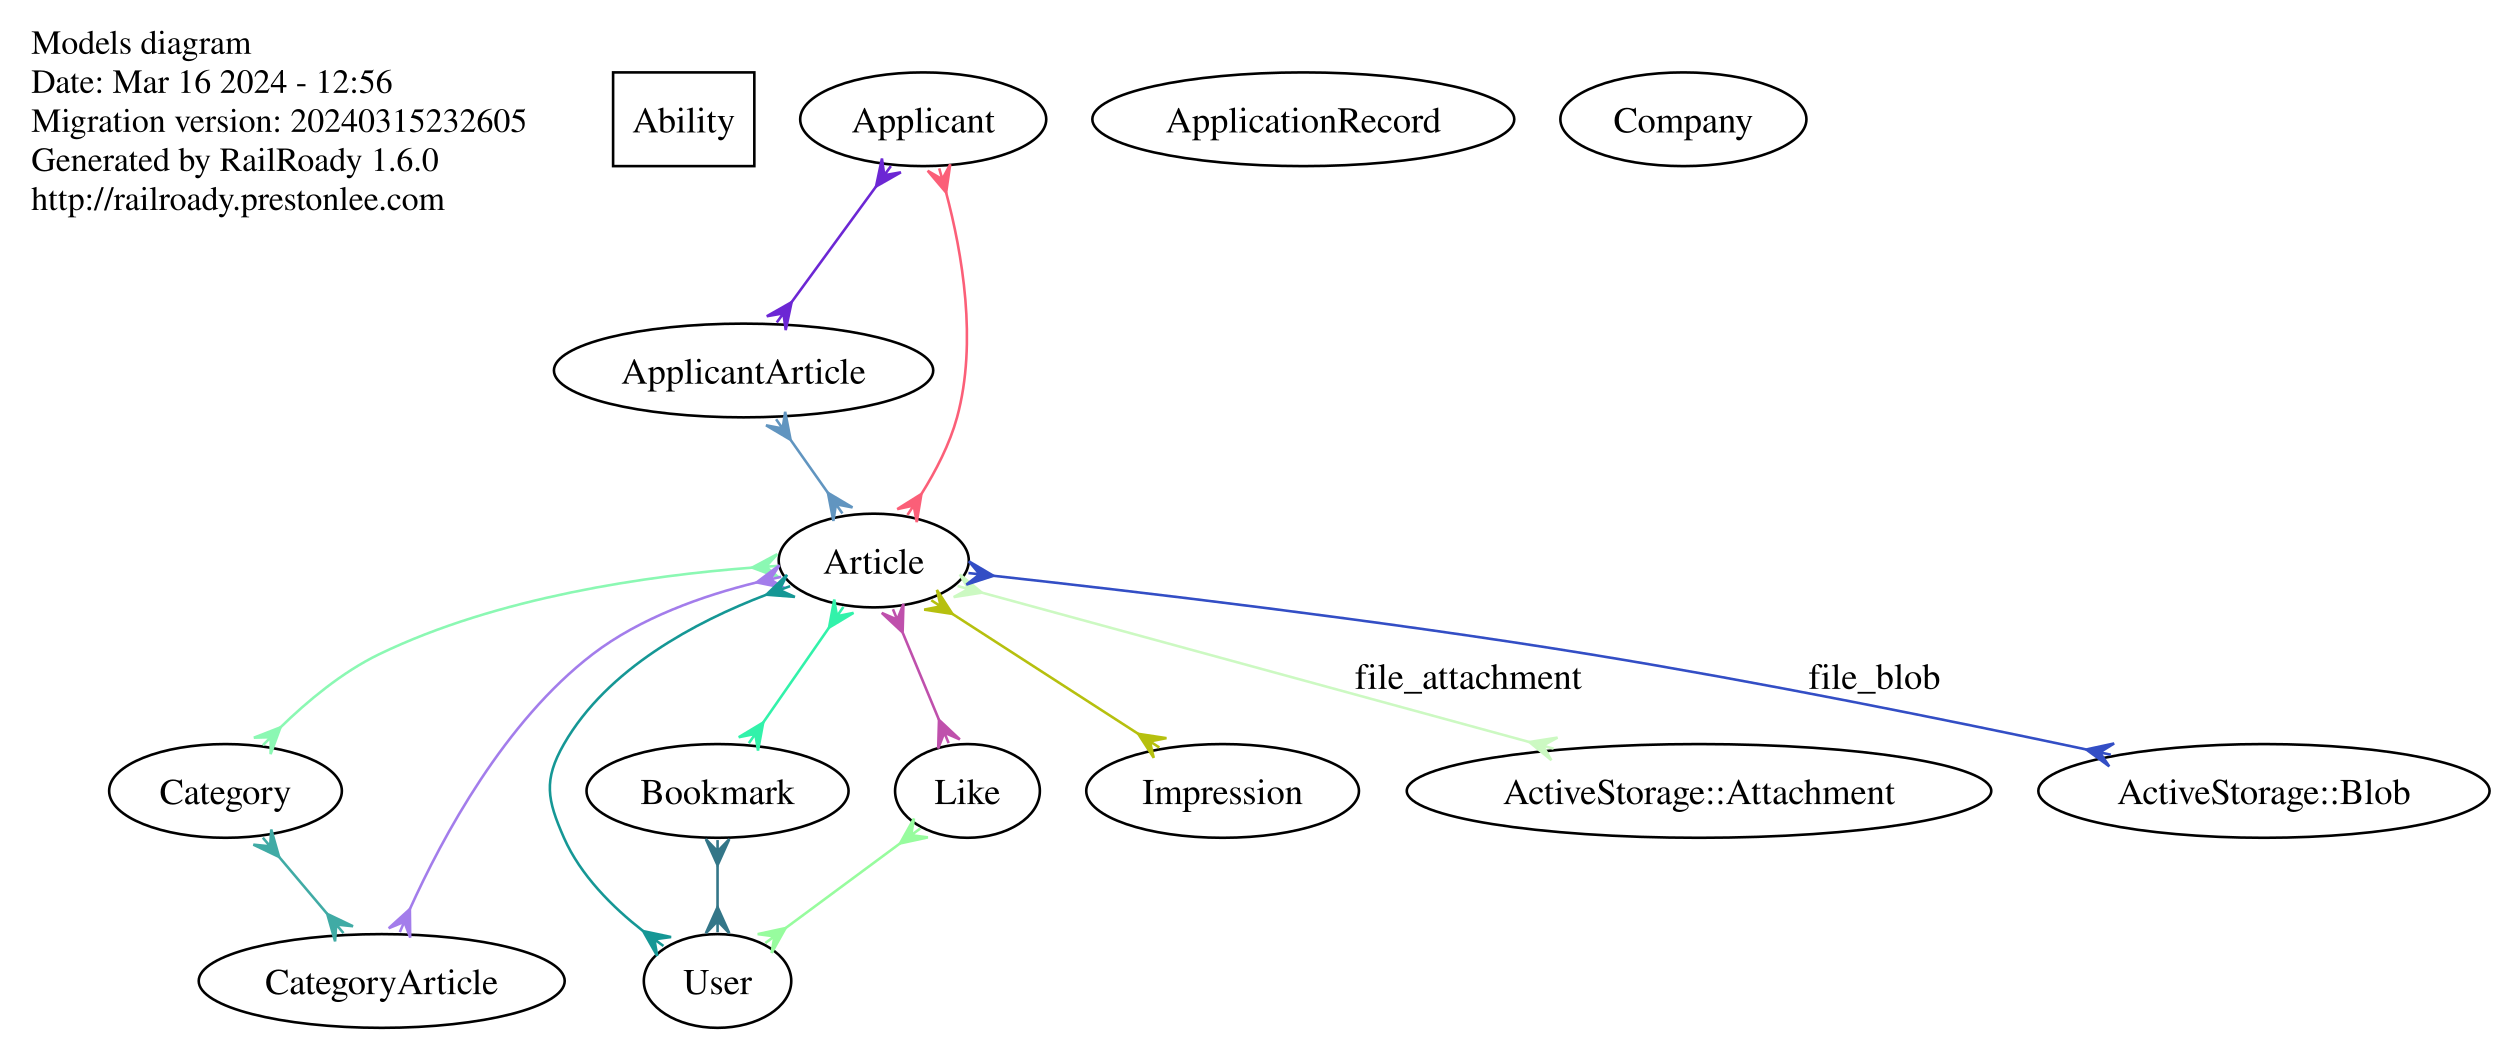
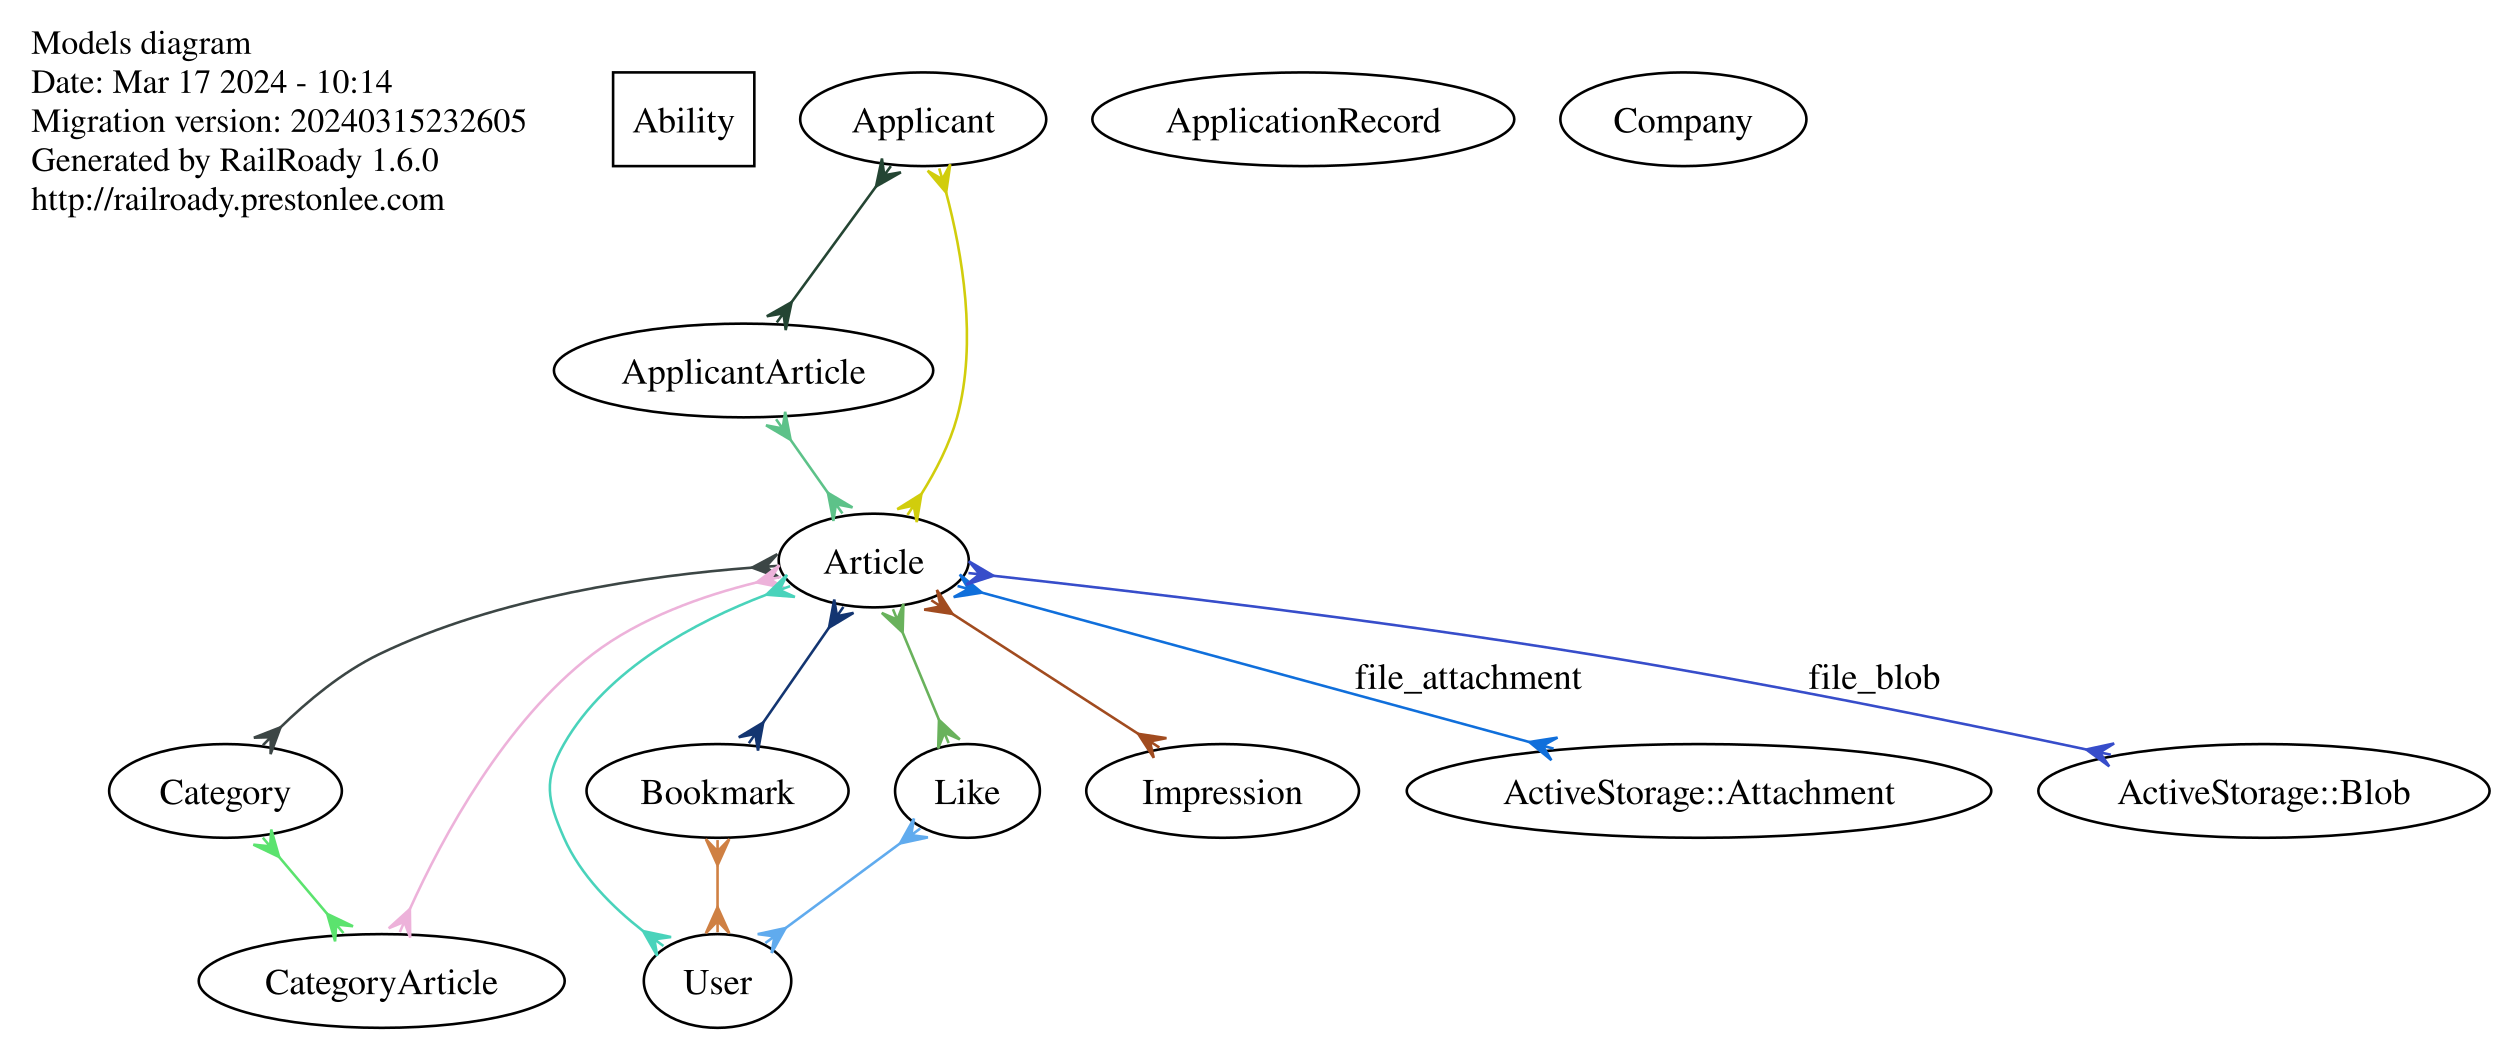
<svg xmlns="http://www.w3.org/2000/svg" width="960pt" height="399pt" viewBox="0.00 0.00 960.29 398.50">
  <g id="graph0" class="graph" transform="scale(1 1) rotate(0) translate(4 394.5)">
    <polygon fill="none" stroke="none" points="-4,4 -4,-394.5 956.29,-394.5 956.29,4 -4,4" />
    <g id="node1" class="node">
      <text text-anchor="start" x="8" y="-374.15" font-family="Times,serif" font-size="13.00">Models diagram</text>
-       <text text-anchor="start" x="8" y="-359.15" font-family="Times,serif" font-size="13.00">Date: Mar 16 2024 - 12:56</text>
+       <text text-anchor="start" x="8" y="-359.15" font-family="Times,serif" font-size="13.00">Date: Mar 17 2024 - 10:14</text>
      <text text-anchor="start" x="8" y="-344.15" font-family="Times,serif" font-size="13.00">Migration version: 20240315232605</text>
      <text text-anchor="start" x="8" y="-329.15" font-family="Times,serif" font-size="13.00">Generated by RailRoady 1.6.0</text>
      <text text-anchor="start" x="8" y="-314.15" font-family="Times,serif" font-size="13.00">http://railroady.prestonlee.com</text>
    </g>
    <g id="node2" class="node">
      <polygon fill="none" stroke="black" points="285.75,-367 231.5,-367 231.5,-331 285.75,-331 285.75,-367" />
      <text text-anchor="middle" x="258.62" y="-343.95" font-family="Times,serif" font-size="14.00">Ability</text>
    </g>
    <g id="node3" class="node">
      <ellipse fill="none" stroke="black" cx="350.62" cy="-349" rx="47.26" ry="18" />
      <text text-anchor="middle" x="350.62" y="-343.95" font-family="Times,serif" font-size="14.00">Applicant</text>
    </g>
    <g id="node4" class="node">
      <ellipse fill="none" stroke="black" cx="281.62" cy="-252.5" rx="72.85" ry="18" />
      <text text-anchor="middle" x="281.62" y="-247.45" font-family="Times,serif" font-size="14.00">ApplicantArticle</text>
    </g>
    <g id="edge1" class="edge">
-       <path fill="none" stroke="#6c27d4" d="M332.62,-323.34C322.55,-309.55 310.03,-292.4 299.91,-278.55" />
-       <polygon fill="#6c27d4" stroke="#6c27d4" points="332.51,-323.19 334.77,-333.92 335.66,-327.5 338.21,-331 338.21,-331 338.21,-331 335.66,-327.5 342.04,-328.62 332.51,-323.19" />
-       <polygon fill="#6c27d4" stroke="#6c27d4" points="300.07,-278.75 297.8,-268.02 296.92,-274.45 294.37,-270.95 294.37,-270.95 294.37,-270.95 296.92,-274.45 290.53,-273.33 300.07,-278.75" />
+       <path fill="none" stroke="#244533" d="M332.62,-323.34C322.55,-309.55 310.03,-292.4 299.91,-278.55" />
+       <polygon fill="#244533" stroke="#244533" points="332.51,-323.19 334.77,-333.92 335.66,-327.5 338.21,-331 338.21,-331 338.21,-331 335.66,-327.5 342.04,-328.62 332.51,-323.19" />
+       <polygon fill="#244533" stroke="#244533" points="300.07,-278.75 297.8,-268.02 296.92,-274.45 294.37,-270.95 294.37,-270.95 294.37,-270.95 296.92,-274.45 290.53,-273.33 300.07,-278.75" />
    </g>
    <g id="node6" class="node">
      <ellipse fill="none" stroke="black" cx="331.62" cy="-179.5" rx="36.51" ry="18" />
      <text text-anchor="middle" x="331.62" y="-174.45" font-family="Times,serif" font-size="14.00">Article</text>
    </g>
    <g id="edge2" class="edge">
-       <path fill="none" stroke="#fb5f78" d="M359.4,-320.91C365.6,-297.63 371.53,-263.36 363.62,-234.5 360.8,-224.2 355.45,-213.88 349.93,-205.06" />
-       <polygon fill="#fb5f78" stroke="#fb5f78" points="359.42,-320.83 352.34,-329.21 357.95,-325.96 356.76,-330.13 356.76,-330.13 356.76,-330.13 357.95,-325.96 361,-331.69 359.42,-320.83" />
-       <polygon fill="#fb5f78" stroke="#fb5f78" points="349.93,-205.07 348.13,-194.25 346.97,-200.63 344.57,-197.03 344.57,-197.03 344.57,-197.03 346.97,-200.63 340.64,-199.25 349.93,-205.07" />
+       <path fill="none" stroke="#d1cd0c" d="M359.4,-320.91C365.6,-297.63 371.53,-263.36 363.62,-234.5 360.8,-224.2 355.45,-213.88 349.93,-205.06" />
+       <polygon fill="#d1cd0c" stroke="#d1cd0c" points="359.42,-320.83 352.34,-329.21 357.95,-325.96 356.76,-330.13 356.76,-330.13 356.76,-330.13 357.95,-325.96 361,-331.69 359.42,-320.83" />
+       <polygon fill="#d1cd0c" stroke="#d1cd0c" points="349.93,-205.07 348.13,-194.25 346.97,-200.63 344.57,-197.03 344.57,-197.03 344.57,-197.03 346.97,-200.63 340.64,-199.25 349.93,-205.07" />
    </g>
    <g id="edge3" class="edge">
-       <path fill="none" stroke="#6195c0" d="M299.67,-225.87C304.43,-219.12 309.55,-211.84 314.27,-205.14" />
-       <polygon fill="#6195c0" stroke="#6195c0" points="299.68,-225.86 290.24,-231.45 296.61,-230.22 294.11,-233.77 294.11,-233.77 294.11,-233.77 296.61,-230.22 297.6,-236.63 299.68,-225.86" />
-       <polygon fill="#6195c0" stroke="#6195c0" points="314.03,-205.49 323.46,-199.9 317.1,-201.13 319.59,-197.59 319.59,-197.59 319.59,-197.59 317.1,-201.13 316.11,-194.72 314.03,-205.49" />
+       <path fill="none" stroke="#5dc289" d="M299.67,-225.87C304.43,-219.12 309.55,-211.84 314.27,-205.14" />
+       <polygon fill="#5dc289" stroke="#5dc289" points="299.68,-225.86 290.24,-231.45 296.61,-230.22 294.11,-233.77 294.11,-233.77 294.11,-233.77 296.61,-230.22 297.6,-236.63 299.68,-225.86" />
+       <polygon fill="#5dc289" stroke="#5dc289" points="314.03,-205.49 323.46,-199.9 317.1,-201.13 319.59,-197.59 319.59,-197.59 319.59,-197.59 317.1,-201.13 316.11,-194.72 314.03,-205.49" />
    </g>
    <g id="node5" class="node">
      <ellipse fill="none" stroke="black" cx="496.62" cy="-349" rx="81.04" ry="18" />
      <text text-anchor="middle" x="496.62" y="-343.95" font-family="Times,serif" font-size="14.00">ApplicationRecord</text>
    </g>
    <g id="node7" class="node">
      <ellipse fill="none" stroke="black" cx="271.62" cy="-91" rx="50.33" ry="18" />
      <text text-anchor="middle" x="271.62" y="-85.95" font-family="Times,serif" font-size="14.00">Bookmark</text>
    </g>
    <g id="edge5" class="edge">
-       <path fill="none" stroke="#32f2aa" d="M314.47,-153.77C306.51,-142.29 297.05,-128.66 289.05,-117.13" />
-       <polygon fill="#32f2aa" stroke="#32f2aa" points="314.45,-153.74 316.45,-164.52 317.49,-158.12 319.96,-161.68 319.96,-161.68 319.96,-161.68 317.49,-158.12 323.85,-159.39 314.45,-153.74" />
-       <polygon fill="#32f2aa" stroke="#32f2aa" points="289.16,-117.28 287.16,-106.5 286.12,-112.9 283.65,-109.34 283.65,-109.34 283.65,-109.34 286.12,-112.9 279.76,-111.63 289.16,-117.28" />
+       <path fill="none" stroke="#133571" d="M314.47,-153.77C306.51,-142.29 297.05,-128.66 289.05,-117.13" />
+       <polygon fill="#133571" stroke="#133571" points="314.45,-153.74 316.45,-164.52 317.49,-158.12 319.96,-161.68 319.96,-161.68 319.96,-161.68 317.49,-158.12 323.85,-159.39 314.45,-153.74" />
+       <polygon fill="#133571" stroke="#133571" points="289.16,-117.28 287.16,-106.5 286.12,-112.9 283.65,-109.34 283.65,-109.34 283.65,-109.34 286.12,-112.9 279.76,-111.63 289.16,-117.28" />
    </g>
    <g id="node8" class="node">
      <ellipse fill="none" stroke="black" cx="82.62" cy="-91" rx="44.7" ry="18" />
      <text text-anchor="middle" x="82.62" y="-85.95" font-family="Times,serif" font-size="14.00">Category</text>
    </g>
    <g id="edge8" class="edge">
-       <path fill="none" stroke="#8bf8b3" d="M284.98,-176.78C245.15,-173.75 187.23,-165.53 141.62,-143.5 127.44,-136.65 114.01,-125.45 103.55,-115.24" />
-       <polygon fill="#8bf8b3" stroke="#8bf8b3" points="284.89,-176.78 294.56,-181.95 290.21,-177.14 294.53,-177.43 294.53,-177.43 294.53,-177.43 290.21,-177.14 295.17,-172.97 284.89,-176.78" />
-       <polygon fill="#8bf8b3" stroke="#8bf8b3" points="103.74,-115.43 99.94,-105.14 100,-111.63 96.97,-108.54 96.97,-108.54 96.97,-108.54 100,-111.63 93.52,-111.45 103.74,-115.43" />
+       <path fill="none" stroke="#3c4645" d="M284.98,-176.78C245.15,-173.75 187.23,-165.53 141.62,-143.5 127.44,-136.65 114.01,-125.45 103.55,-115.24" />
+       <polygon fill="#3c4645" stroke="#3c4645" points="284.89,-176.78 294.56,-181.95 290.21,-177.14 294.53,-177.43 294.53,-177.43 294.53,-177.43 290.21,-177.14 295.17,-172.97 284.89,-176.78" />
+       <polygon fill="#3c4645" stroke="#3c4645" points="103.74,-115.43 99.94,-105.14 100,-111.63 96.97,-108.54 96.97,-108.54 96.97,-108.54 100,-111.63 93.52,-111.45 103.74,-115.43" />
    </g>
    <g id="node9" class="node">
      <ellipse fill="none" stroke="black" cx="142.62" cy="-18" rx="70.29" ry="18" />
      <text text-anchor="middle" x="142.62" y="-12.95" font-family="Times,serif" font-size="14.00">CategoryArticle</text>
    </g>
    <g id="edge7" class="edge">
-       <path fill="none" stroke="#a37deb" d="M286.81,-171.14C266.01,-166.02 241.91,-157.51 223.62,-143.5 189.93,-117.69 166.08,-73.6 153.34,-45.41" />
-       <polygon fill="#a37deb" stroke="#a37deb" points="286.63,-171.1 295.39,-177.7 291.83,-172.28 296.06,-173.24 296.06,-173.24 296.06,-173.24 291.83,-172.28 297.38,-168.92 286.63,-171.1" />
-       <polygon fill="#a37deb" stroke="#a37deb" points="153.44,-45.63 153.56,-34.66 151.3,-40.74 149.57,-36.77 149.57,-36.77 149.57,-36.77 151.3,-40.74 145.31,-38.26 153.44,-45.63" />
+       <path fill="none" stroke="#edb2da" d="M286.81,-171.14C266.01,-166.02 241.91,-157.51 223.62,-143.5 189.93,-117.69 166.08,-73.6 153.34,-45.41" />
+       <polygon fill="#edb2da" stroke="#edb2da" points="286.63,-171.1 295.39,-177.7 291.83,-172.28 296.06,-173.24 296.06,-173.24 296.06,-173.24 291.83,-172.28 297.38,-168.92 286.63,-171.1" />
+       <polygon fill="#edb2da" stroke="#edb2da" points="153.44,-45.63 153.56,-34.66 151.3,-40.74 149.57,-36.77 149.57,-36.77 149.57,-36.77 151.3,-40.74 145.31,-38.26 153.44,-45.63" />
    </g>
    <g id="node11" class="node">
      <ellipse fill="none" stroke="black" cx="367.62" cy="-91" rx="27.81" ry="18" />
      <text text-anchor="middle" x="367.62" y="-85.95" font-family="Times,serif" font-size="14.00">Like</text>
    </g>
    <g id="edge6" class="edge">
-       <path fill="none" stroke="#bf50ac" d="M342.75,-151.77C347.18,-141.14 352.26,-128.93 356.67,-118.33" />
-       <polygon fill="#bf50ac" stroke="#bf50ac" points="342.71,-151.87 334.71,-159.37 340.66,-156.79 338.99,-160.79 338.99,-160.79 338.99,-160.79 340.66,-156.79 343.02,-162.83 342.71,-151.87" />
-       <polygon fill="#bf50ac" stroke="#bf50ac" points="356.68,-118.3 364.68,-110.8 358.73,-113.38 360.39,-109.38 360.39,-109.38 360.39,-109.38 358.73,-113.38 356.37,-107.34 356.68,-118.3" />
+       <path fill="none" stroke="#69b25c" d="M342.75,-151.77C347.18,-141.14 352.26,-128.93 356.67,-118.33" />
+       <polygon fill="#69b25c" stroke="#69b25c" points="342.71,-151.87 334.71,-159.37 340.66,-156.79 338.99,-160.79 338.99,-160.79 338.99,-160.79 340.66,-156.79 343.02,-162.83 342.71,-151.87" />
+       <polygon fill="#69b25c" stroke="#69b25c" points="356.68,-118.3 364.68,-110.8 358.73,-113.38 360.39,-109.38 360.39,-109.38 360.39,-109.38 358.73,-113.38 356.37,-107.34 356.68,-118.3" />
    </g>
    <g id="node12" class="node">
      <ellipse fill="none" stroke="black" cx="271.62" cy="-18" rx="28.32" ry="18" />
      <text text-anchor="middle" x="271.62" y="-12.95" font-family="Times,serif" font-size="14.00">User</text>
    </g>
    <g id="edge4" class="edge">
-       <path fill="none" stroke="#159795" d="M290.38,-166.38C263.03,-155.95 229.23,-137.92 212.62,-109 204.66,-95.12 206.18,-87.64 212.62,-73 218.97,-58.58 231.29,-46.34 243.03,-37.17" />
-       <polygon fill="#159795" stroke="#159795" points="290.39,-166.38 298.28,-174 295.41,-168.19 299.49,-169.65 299.49,-169.65 299.49,-169.65 295.41,-168.19 301.32,-165.53 290.39,-166.38" />
-       <polygon fill="#159795" stroke="#159795" points="243.04,-37.16 253.77,-34.88 247.35,-34.01 250.84,-31.45 250.84,-31.45 250.84,-31.45 247.35,-34.01 248.45,-27.62 243.04,-37.16" />
+       <path fill="none" stroke="#49d3bb" d="M290.38,-166.38C263.03,-155.95 229.23,-137.92 212.62,-109 204.66,-95.12 206.18,-87.64 212.62,-73 218.97,-58.58 231.29,-46.34 243.03,-37.17" />
+       <polygon fill="#49d3bb" stroke="#49d3bb" points="290.39,-166.38 298.28,-174 295.41,-168.19 299.49,-169.65 299.49,-169.65 299.49,-169.65 295.41,-168.19 301.32,-165.53 290.39,-166.38" />
+       <polygon fill="#49d3bb" stroke="#49d3bb" points="243.04,-37.16 253.77,-34.88 247.35,-34.01 250.84,-31.45 250.84,-31.45 250.84,-31.45 247.35,-34.01 248.45,-27.62 243.04,-37.16" />
    </g>
    <g id="node13" class="node">
      <ellipse fill="none" stroke="black" cx="465.62" cy="-91" rx="52.38" ry="18" />
      <text text-anchor="middle" x="465.62" y="-85.95" font-family="Times,serif" font-size="14.00">Impression</text>
    </g>
    <g id="edge9" class="edge">
-       <path fill="none" stroke="#b6c00e" d="M361.62,-159.14C382.92,-145.39 411.49,-126.94 433.3,-112.87" />
-       <polygon fill="#b6c00e" stroke="#b6c00e" points="361.84,-159 350.99,-160.64 357.36,-161.89 353.72,-164.24 353.72,-164.24 353.72,-164.24 357.36,-161.89 355.88,-168.2 361.84,-159" />
-       <polygon fill="#b6c00e" stroke="#b6c00e" points="433.21,-112.93 444.05,-111.28 437.69,-110.03 441.33,-107.68 441.33,-107.68 441.33,-107.68 437.69,-110.03 439.17,-103.72 433.21,-112.93" />
+       <path fill="none" stroke="#a14b1f" d="M361.62,-159.14C382.92,-145.39 411.49,-126.94 433.3,-112.87" />
+       <polygon fill="#a14b1f" stroke="#a14b1f" points="361.84,-159 350.99,-160.64 357.36,-161.89 353.72,-164.24 353.72,-164.24 353.72,-164.24 357.36,-161.89 355.88,-168.2 361.84,-159" />
+       <polygon fill="#a14b1f" stroke="#a14b1f" points="433.21,-112.93 444.05,-111.28 437.69,-110.03 441.33,-107.68 441.33,-107.68 441.33,-107.68 437.69,-110.03 439.17,-103.72 433.21,-112.93" />
    </g>
    <g id="node14" class="node">
      <ellipse fill="none" stroke="black" cx="648.62" cy="-91" rx="112.26" ry="18" />
      <text text-anchor="middle" x="648.62" y="-85.95" font-family="Times,serif" font-size="14.00">ActiveStorage::Attachment</text>
    </g>
    <g id="edge10" class="edge">
-       <path fill="none" stroke="#ccf9c2" d="M373.18,-167.16C426.75,-152.54 520.51,-126.96 583.57,-109.75" />
-       <polygon fill="#ccf9c2" stroke="#ccf9c2" points="373.15,-167.17 362.32,-165.46 368,-168.57 363.82,-169.71 363.82,-169.71 363.82,-169.71 368,-168.57 364.69,-174.14 373.15,-167.17" />
-       <polygon fill="#ccf9c2" stroke="#ccf9c2" points="583.44,-109.79 594.28,-111.49 588.59,-108.38 592.77,-107.24 592.77,-107.24 592.77,-107.24 588.59,-108.38 591.91,-102.81 583.44,-109.79" />
+       <path fill="none" stroke="#106fdb" d="M373.18,-167.16C426.75,-152.54 520.51,-126.96 583.57,-109.75" />
+       <polygon fill="#106fdb" stroke="#106fdb" points="373.15,-167.17 362.32,-165.46 368,-168.57 363.82,-169.71 363.82,-169.71 363.82,-169.71 368,-168.57 364.69,-174.14 373.15,-167.17" />
+       <polygon fill="#106fdb" stroke="#106fdb" points="583.44,-109.79 594.28,-111.49 588.59,-108.38 592.77,-107.24 592.77,-107.24 592.77,-107.24 588.59,-108.38 591.91,-102.81 583.44,-109.79" />
      <text text-anchor="middle" x="560" y="-130.2" font-family="Times,serif" font-size="14.00">file_attachment</text>
    </g>
    <g id="node15" class="node">
      <ellipse fill="none" stroke="black" cx="865.62" cy="-91" rx="86.67" ry="18" />
      <text text-anchor="middle" x="865.62" y="-85.95" font-family="Times,serif" font-size="14.00">ActiveStorage::Blob</text>
    </g>
    <g id="edge11" class="edge">
-       <path fill="none" stroke="#334ec5" d="M377.41,-173.66C432.1,-167.65 526.3,-156.58 606.62,-143.5 671.64,-132.91 745.25,-117.99 797.34,-106.93" />
-       <polygon fill="#334ec5" stroke="#334ec5" points="377.61,-173.64 367.18,-170.25 372.31,-174.22 368,-174.69 368,-174.69 368,-174.69 372.31,-174.22 368.16,-179.2 377.61,-173.64" />
-       <polygon fill="#334ec5" stroke="#334ec5" points="797.35,-106.93 808.07,-109.24 802.57,-105.81 806.81,-104.91 806.81,-104.91 806.81,-104.91 802.57,-105.81 806.19,-100.44 797.35,-106.93" />
+       <path fill="none" stroke="#374dca" d="M377.41,-173.66C432.1,-167.65 526.3,-156.58 606.62,-143.5 671.64,-132.91 745.25,-117.99 797.34,-106.93" />
+       <polygon fill="#374dca" stroke="#374dca" points="377.61,-173.64 367.18,-170.25 372.31,-174.22 368,-174.69 368,-174.69 368,-174.69 372.31,-174.22 368.16,-179.2 377.61,-173.64" />
+       <polygon fill="#374dca" stroke="#374dca" points="797.35,-106.93 808.07,-109.24 802.57,-105.81 806.81,-104.91 806.81,-104.91 806.81,-104.91 802.57,-105.81 806.19,-100.44 797.35,-106.93" />
      <text text-anchor="middle" x="716" y="-130.2" font-family="Times,serif" font-size="14.00">file_blob</text>
    </g>
    <g id="edge12" class="edge">
-       <path fill="none" stroke="#337688" d="M271.62,-62.46C271.62,-57.17 271.62,-51.64 271.62,-46.35" />
-       <polygon fill="#337688" stroke="#337688" points="271.63,-62.48 267.13,-72.48 271.63,-67.81 271.63,-72.14 271.63,-72.14 271.63,-72.14 271.63,-67.81 276.13,-72.48 271.63,-62.48" />
-       <polygon fill="#337688" stroke="#337688" points="271.63,-46.36 276.13,-36.36 271.63,-41.03 271.63,-36.7 271.63,-36.7 271.63,-36.7 271.63,-41.03 267.13,-36.36 271.63,-46.36" />
+       <path fill="none" stroke="#cf8043" d="M271.62,-62.46C271.62,-57.17 271.62,-51.64 271.62,-46.35" />
+       <polygon fill="#cf8043" stroke="#cf8043" points="271.63,-62.48 267.13,-72.48 271.63,-67.81 271.63,-72.14 271.63,-72.14 271.63,-72.14 271.63,-67.81 276.13,-72.48 271.63,-62.48" />
+       <polygon fill="#cf8043" stroke="#cf8043" points="271.63,-46.36 276.13,-36.36 271.63,-41.03 271.63,-36.7 271.63,-36.7 271.63,-36.7 271.63,-41.03 267.13,-36.36 271.63,-46.36" />
    </g>
    <g id="edge13" class="edge">
-       <path fill="none" stroke="#40aba5" d="M103.19,-65.66C109.15,-58.61 115.66,-50.9 121.65,-43.82" />
-       <polygon fill="#40aba5" stroke="#40aba5" points="103.21,-65.64 93.32,-70.37 99.77,-69.71 96.97,-73.02 96.97,-73.02 96.97,-73.02 99.77,-69.71 100.19,-76.18 103.21,-65.64" />
-       <polygon fill="#40aba5" stroke="#40aba5" points="121.7,-43.76 131.59,-39.03 125.14,-39.69 127.94,-36.38 127.94,-36.38 127.94,-36.38 125.14,-39.69 124.71,-33.22 121.7,-43.76" />
+       <path fill="none" stroke="#5be36e" d="M103.19,-65.66C109.15,-58.61 115.66,-50.9 121.65,-43.82" />
+       <polygon fill="#5be36e" stroke="#5be36e" points="103.21,-65.64 93.32,-70.37 99.77,-69.71 96.97,-73.02 96.97,-73.02 96.97,-73.02 99.77,-69.71 100.19,-76.18 103.21,-65.64" />
+       <polygon fill="#5be36e" stroke="#5be36e" points="121.7,-43.76 131.59,-39.03 125.14,-39.69 127.94,-36.38 127.94,-36.38 127.94,-36.38 125.14,-39.69 124.71,-33.22 121.7,-43.76" />
    </g>
    <g id="node10" class="node">
      <ellipse fill="none" stroke="black" cx="642.62" cy="-349" rx="47.26" ry="18" />
      <text text-anchor="middle" x="642.62" y="-343.95" font-family="Times,serif" font-size="14.00">Company</text>
    </g>
    <g id="edge14" class="edge">
-       <path fill="none" stroke="#97fc9e" d="M341.82,-70.92C328.1,-60.77 311.28,-48.33 297.55,-38.17" />
-       <polygon fill="#97fc9e" stroke="#97fc9e" points="341.71,-70.83 347.07,-80.4 346,-74 349.48,-76.58 349.48,-76.58 349.48,-76.58 346,-74 352.42,-73.16 341.71,-70.83" />
-       <polygon fill="#97fc9e" stroke="#97fc9e" points="297.76,-38.33 292.39,-28.76 293.47,-35.15 289.98,-32.58 289.98,-32.58 289.98,-32.58 293.47,-35.15 287.04,-36 297.76,-38.33" />
+       <path fill="none" stroke="#60abee" d="M341.82,-70.92C328.1,-60.77 311.28,-48.33 297.55,-38.17" />
+       <polygon fill="#60abee" stroke="#60abee" points="341.71,-70.83 347.07,-80.4 346,-74 349.48,-76.58 349.48,-76.58 349.48,-76.58 346,-74 352.42,-73.16 341.71,-70.83" />
+       <polygon fill="#60abee" stroke="#60abee" points="297.76,-38.33 292.39,-28.76 293.47,-35.15 289.98,-32.58 289.98,-32.58 289.98,-32.58 293.47,-35.15 287.04,-36 297.76,-38.33" />
    </g>
  </g>
</svg>
